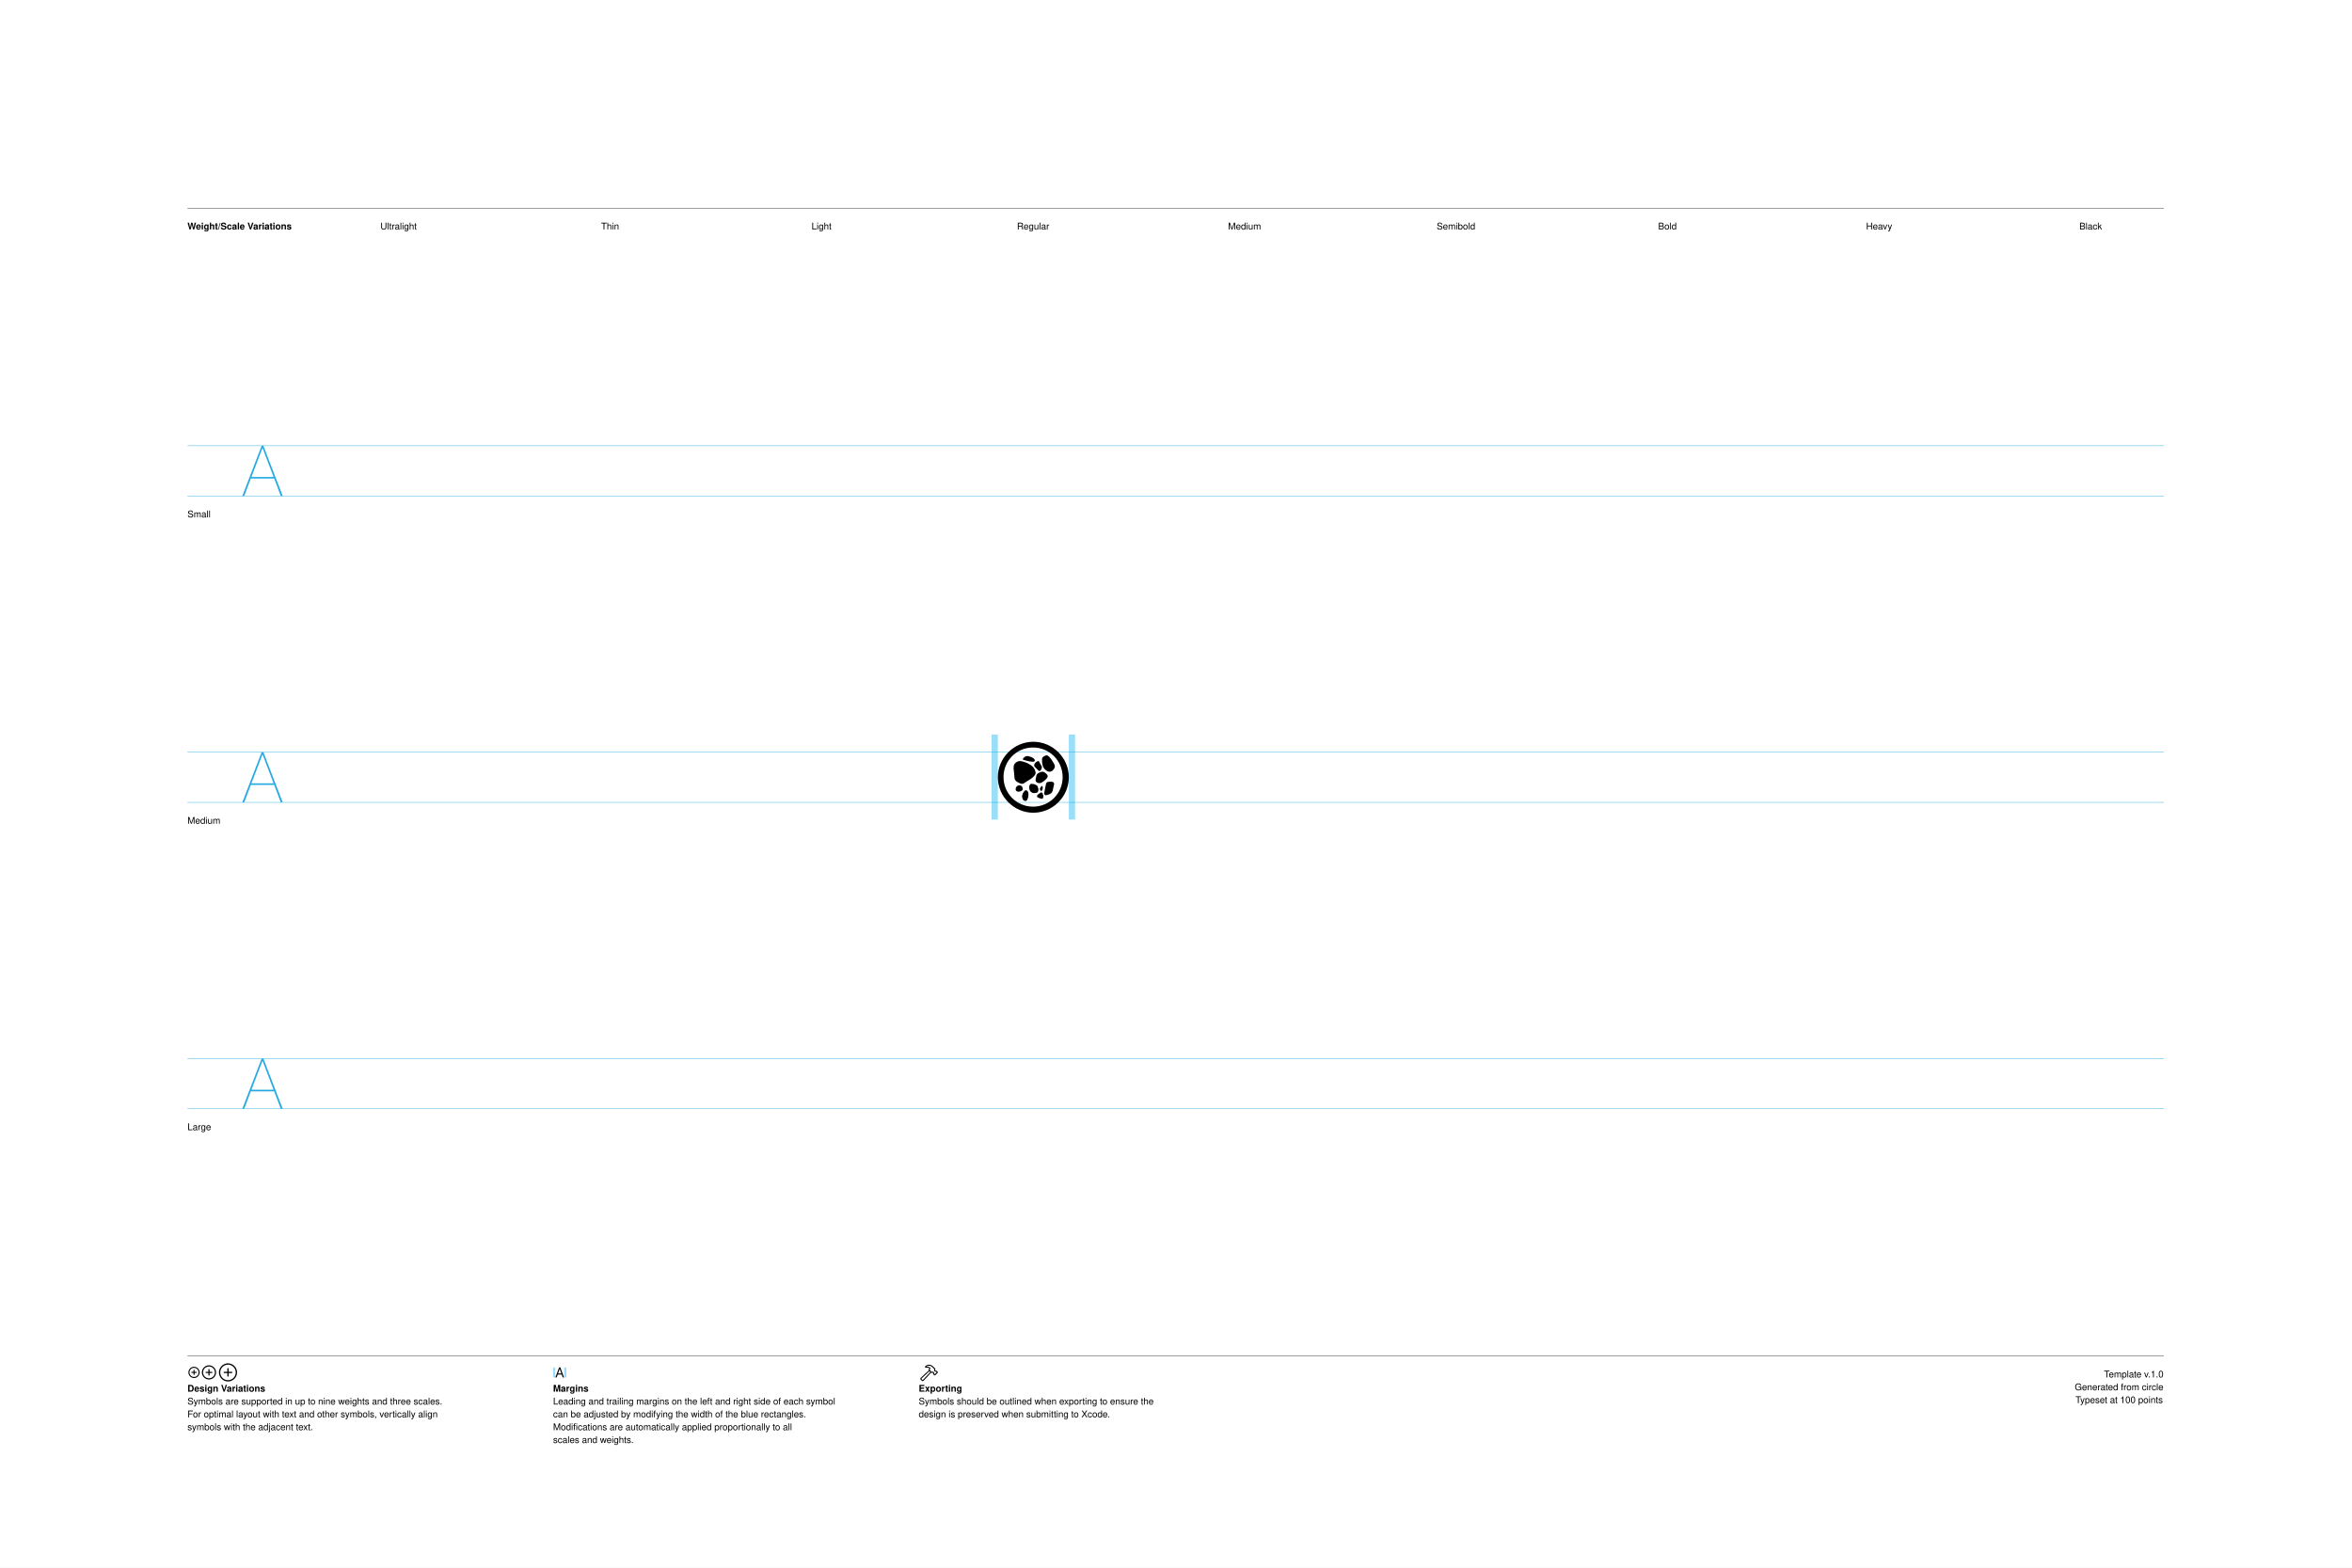
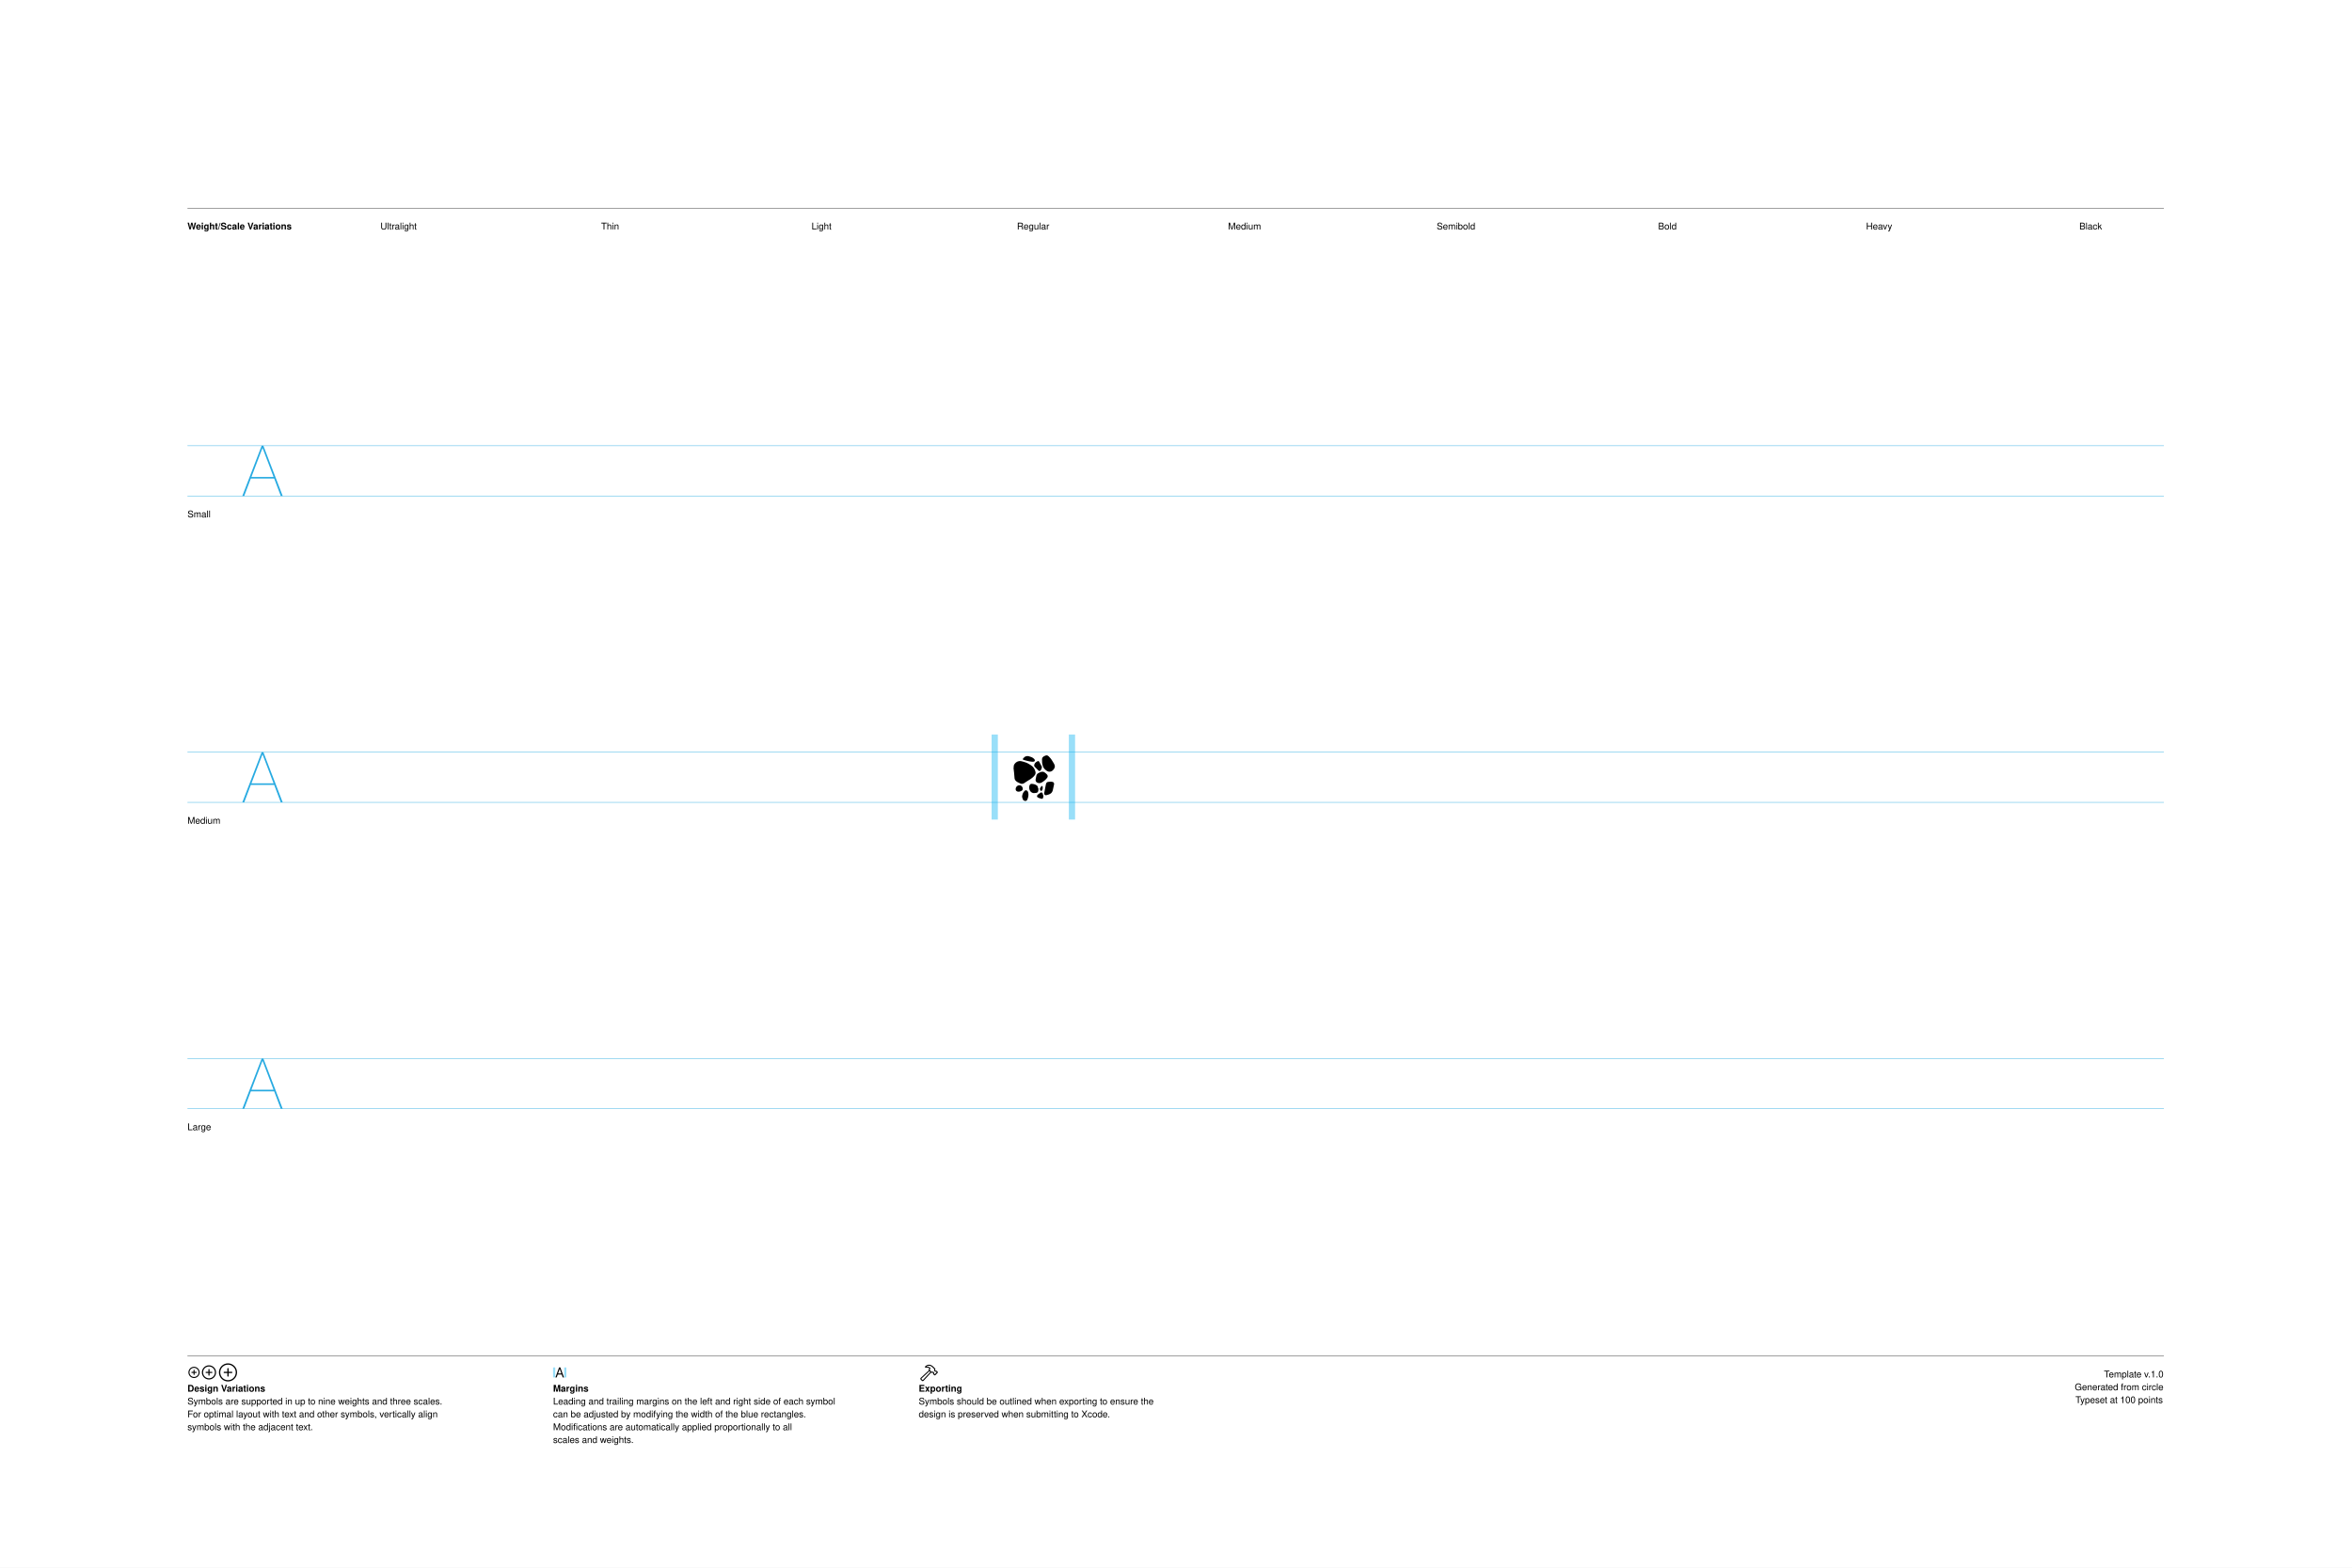
<svg xmlns="http://www.w3.org/2000/svg" width="3300px" height="2200px" viewBox="0 0 3300 2200" version="1.1">
  <g id="Page-1" stroke="none" stroke-width="1" fill="none" fill-rule="evenodd">
    <g id="filterlebensraum-6">
      <g id="Notes">
        <rect id="artboard" fill="#FFFFFF" fill-rule="nonzero" x="0" y="0" width="3300" height="2200" />
        <line x1="263" y1="292" x2="3036" y2="292" id="Path" stroke="#000000" stroke-width="0.5" />
        <text id="Weight/Scale-Variations" fill="#000000" font-family="Helvetica-Bold, Helvetica" font-size="13" font-weight="bold">
          <tspan x="263" y="322">Weight/Scale Variations</tspan>
        </text>
        <text id="Ultralight" fill="#000000" font-family="Helvetica" font-size="13" font-weight="normal">
          <tspan x="533.711" y="322">Ultralight</tspan>
        </text>
        <text id="Thin" fill="#000000" font-family="Helvetica" font-size="13" font-weight="normal">
          <tspan x="843.422" y="322">Thin</tspan>
        </text>
        <text id="Light" fill="#000000" font-family="Helvetica" font-size="13" font-weight="normal">
          <tspan x="1138.63" y="322">Light</tspan>
        </text>
        <text id="Regular" fill="#000000" font-family="Helvetica" font-size="13" font-weight="normal">
          <tspan x="1426.84" y="322">Regular</tspan>
        </text>
        <text id="Medium" fill="#000000" font-family="Helvetica" font-size="13" font-weight="normal">
          <tspan x="1723.06" y="322">Medium</tspan>
        </text>
        <text id="Semibold" fill="#000000" font-family="Helvetica" font-size="13" font-weight="normal">
          <tspan x="2015.77" y="322">Semibold</tspan>
        </text>
        <text id="Bold" fill="#000000" font-family="Helvetica" font-size="13" font-weight="normal">
          <tspan x="2326.48" y="322">Bold</tspan>
        </text>
        <text id="Heavy" fill="#000000" font-family="Helvetica" font-size="13" font-weight="normal">
          <tspan x="2618.19" y="322">Heavy</tspan>
        </text>
        <text id="Black" fill="#000000" font-family="Helvetica" font-size="13" font-weight="normal">
          <tspan x="2917.4" y="322">Black</tspan>
        </text>
        <line x1="263" y1="1903" x2="3036" y2="1903" id="Path" stroke="#000000" stroke-width="0.5" />
        <g id="Group" transform="translate(264, 1918)" fill="#000000" fill-rule="nonzero">
          <path d="M8.248,15.83 C12.555,15.83 16.139,12.256 16.139,7.949 C16.139,3.643 12.545,0.068 8.238,0.068 C3.941,0.068 0.367,3.643 0.367,7.949 C0.367,12.256 3.951,15.83 8.248,15.83 Z M8.248,14.346 C4.703,14.346 1.871,11.504 1.871,7.949 C1.871,4.394 4.693,1.553 8.238,1.553 C11.793,1.553 14.635,4.394 14.645,7.949 C14.654,11.504 11.803,14.346 8.248,14.346 Z M8.229,11.572 C8.697,11.572 8.971,11.26 8.971,10.742 L8.971,8.682 L11.197,8.682 C11.695,8.682 12.037,8.428 12.037,7.959 C12.037,7.48 11.715,7.217 11.197,7.217 L8.971,7.217 L8.971,4.99 C8.971,4.473 8.697,4.15 8.229,4.15 C7.76,4.15 7.506,4.492 7.506,4.99 L7.506,7.217 L5.299,7.217 C4.781,7.217 4.449,7.48 4.449,7.959 C4.449,8.428 4.801,8.682 5.299,8.682 L7.506,8.682 L7.506,10.742 C7.506,11.24 7.76,11.572 8.229,11.572 Z" id="Shape" />
        </g>
        <g id="Group" transform="translate(282.506, 1915)" fill="#000000" fill-rule="nonzero">
          <path d="M10.709,20.91 C16.158,20.91 20.67,16.398 20.67,10.949 C20.67,5.51 16.148,0.988 10.699,0.988 C5.26,0.988 0.748,5.51 0.748,10.949 C0.748,16.398 5.27,20.91 10.709,20.91 Z M10.709,19.25 C6.1,19.25 2.418,15.559 2.418,10.949 C2.418,6.35 6.09,2.648 10.699,2.648 C15.309,2.648 19,6.35 19.01,10.949 C19.02,15.559 15.318,19.25 10.709,19.25 Z M10.69,15.588 C11.207,15.588 11.52,15.227 11.52,14.66 L11.52,11.77 L14.576,11.77 C15.123,11.77 15.504,11.486 15.504,10.969 C15.504,10.441 15.143,10.139 14.576,10.139 L11.52,10.139 L11.52,7.072 C11.52,6.496 11.207,6.144 10.69,6.144 C10.172,6.144 9.879,6.516 9.879,7.072 L9.879,10.139 L6.832,10.139 C6.266,10.139 5.895,10.441 5.895,10.969 C5.895,11.486 6.285,11.77 6.832,11.77 L9.879,11.77 L9.879,14.66 C9.879,15.207 10.172,15.588 10.69,15.588 Z" id="Shape" />
        </g>
        <g id="Group" transform="translate(306.924, 1913)" fill="#000000" fill-rule="nonzero">
          <path d="M12.971,25.674 C19.934,25.674 25.695,19.922 25.695,12.959 C25.695,5.996 19.924,0.244 12.961,0.244 C6.008,0.244 0.256,5.996 0.256,12.959 C0.256,19.922 6.018,25.674 12.971,25.674 Z M12.971,23.857 C6.936,23.857 2.082,18.994 2.082,12.959 C2.082,6.924 6.926,2.061 12.961,2.061 C19.006,2.061 23.859,6.924 23.869,12.959 C23.879,18.994 19.016,23.857 12.971,23.857 Z M12.951,18.936 C13.518,18.936 13.869,18.545 13.869,17.939 L13.869,13.867 L18.107,13.867 C18.693,13.867 19.113,13.535 19.113,12.979 C19.113,12.402 18.723,12.061 18.107,12.061 L13.869,12.061 L13.869,7.812 C13.869,7.197 13.518,6.807 12.951,6.807 C12.385,6.807 12.062,7.217 12.062,7.812 L12.062,12.061 L7.834,12.061 C7.219,12.061 6.809,12.402 6.809,12.979 C6.809,13.535 7.238,13.867 7.834,13.867 L12.062,13.867 L12.062,17.939 C12.062,18.525 12.385,18.936 12.951,18.936 Z" id="Shape" />
        </g>
        <text id="Design-Variations" fill="#000000" font-family="Helvetica-Bold, Helvetica" font-size="13" font-weight="bold">
          <tspan x="263" y="1953">Design Variations</tspan>
        </text>
        <text id="Symbols-are-supported-in-up-to-nine-weights-and-three-scales." fill="#000000" font-family="Helvetica" font-size="13" font-weight="normal">
          <tspan x="263" y="1971">Symbols are supported in up to nine weights and three scales.</tspan>
        </text>
        <text id="For-optimal-layout-with-text-and-other-symbols,-vertically-align" fill="#000000" font-family="Helvetica" font-size="13" font-weight="normal">
          <tspan x="263" y="1989">For optimal layout with text and other symbols, vertically align</tspan>
        </text>
        <text id="symbols-with-the-adjacent-text." fill="#000000" font-family="Helvetica" font-size="13" font-weight="normal">
          <tspan x="263" y="2007">symbols with the adjacent text.</tspan>
        </text>
        <rect id="Rectangle" fill="#00AEEF" fill-rule="nonzero" opacity="0.4" x="776" y="1919" width="3" height="14" />
        <g id="Group" transform="translate(779, 1918)" fill="#000000" fill-rule="nonzero">
          <path d="M10.527,15 L12.373,15 L7.178,0.908 L5.439,0.908 L0.244,15 L2.09,15 L3.506,10.967 L9.111,10.967 L10.527,15 Z M6.279,3.047 L6.338,3.047 L8.594,9.473 L4.023,9.473 L6.279,3.047 Z" id="Shape" />
        </g>
        <rect id="Rectangle" fill="#00AEEF" fill-rule="nonzero" opacity="0.4" x="791.617" y="1919" width="3" height="14" />
        <text id="Margins" fill="#000000" font-family="Helvetica-Bold, Helvetica" font-size="13" font-weight="bold">
          <tspan x="776" y="1953">Margins</tspan>
        </text>
        <text id="Leading-and-trailing-margins-on-the-left-and-right-side-of-each-symbol" fill="#000000" font-family="Helvetica" font-size="13" font-weight="normal">
          <tspan x="776" y="1971">Leading and trailing margins on the left and right side of each symbol</tspan>
        </text>
        <text id="can-be-adjusted-by-modifying-the-width-of-the-blue-rectangles." fill="#000000" font-family="Helvetica" font-size="13" font-weight="normal">
          <tspan x="776" y="1989">can be adjusted by modifying the width of the blue rectangles.</tspan>
        </text>
        <text id="Modifications-are-automatically-applied-proportionally-to-all" fill="#000000" font-family="Helvetica" font-size="13" font-weight="normal">
          <tspan x="776" y="2007">Modifications are automatically applied proportionally to all</tspan>
        </text>
        <text id="scales-and-weights." fill="#000000" font-family="Helvetica" font-size="13" font-weight="normal">
          <tspan x="776" y="2025">scales and weights.</tspan>
        </text>
        <g id="Group" transform="translate(1291, 1915)" fill="#000000" fill-rule="nonzero">
          <path d="M0.832,21.115 L2.375,22.658 C3.225,23.488 4.191,23.42 5.061,22.463 L15.275,11.34 C15.705,11.633 16.096,11.623 16.564,11.525 L17.609,11.311 L18.303,12.004 L18.254,12.521 C18.186,13.049 18.352,13.469 18.85,13.967 L19.66,14.777 C20.168,15.285 20.822,15.314 21.301,14.836 L24.553,11.584 C25.031,11.105 25.012,10.451 24.504,9.943 L23.684,9.123 C23.186,8.625 22.775,8.449 22.238,8.527 L21.711,8.586 L21.057,7.922 L21.34,6.779 C21.486,6.213 21.34,5.744 20.715,5.139 L18.303,2.746 C14.758,-0.779 10.227,-0.672 7.111,2.463 C6.691,2.893 6.643,3.478 6.916,3.908 C7.15,4.279 7.629,4.504 8.273,4.338 C9.787,3.957 11.301,4.074 12.785,5.08 L12.16,6.662 C11.926,7.248 11.945,7.727 12.18,8.166 L1.018,18.439 C0.08,19.309 -0.027,20.256 0.832,21.115 Z M8.674,2.853 C11.34,0.861 14.65,1.174 17.053,3.586 L19.68,6.193 C19.914,6.428 19.943,6.613 19.885,6.906 L19.504,8.469 L21.076,10.041 L22.043,9.953 C22.326,9.924 22.414,9.943 22.639,10.168 L23.264,10.793 L20.51,13.537 L19.885,12.922 C19.66,12.697 19.641,12.6 19.67,12.316 L19.758,11.359 L18.195,9.797 L16.574,10.109 C16.291,10.168 16.145,10.168 15.91,9.924 L13.732,7.746 C13.508,7.512 13.479,7.375 13.605,7.053 L14.553,4.777 C12.951,3.244 10.842,2.394 8.801,3.049 C8.713,3.078 8.645,3.059 8.615,3.019 C8.586,2.971 8.586,2.922 8.674,2.853 Z M2.102,20.412 C1.613,19.914 1.789,19.611 2.121,19.309 L13.078,9.191 L14.309,10.422 L4.152,21.35 C3.85,21.682 3.469,21.779 3.068,21.379 L2.102,20.412 Z" id="Shape" />
        </g>
        <text id="Exporting" fill="#000000" font-family="Helvetica-Bold, Helvetica" font-size="13" font-weight="bold">
          <tspan x="1289" y="1953">Exporting</tspan>
        </text>
        <text id="Symbols-should-be-outlined-when-exporting-to-ensure-the" fill="#000000" font-family="Helvetica" font-size="13" font-weight="normal">
          <tspan x="1289" y="1971">Symbols should be outlined when exporting to ensure the</tspan>
        </text>
        <text id="design-is-preserved-when-submitting-to-Xcode." fill="#000000" font-family="Helvetica" font-size="13" font-weight="normal">
          <tspan x="1289" y="1989">design is preserved when submitting to Xcode.</tspan>
        </text>
        <text id="Template-v.1.0" fill="#000000" font-family="Helvetica" font-size="13" font-weight="normal">
          <tspan x="2952" y="1933">Template v.1.0</tspan>
        </text>
        <text id="Generated-from-circle" fill="#000000" font-family="Helvetica" font-size="13" font-weight="normal">
          <tspan x="2911" y="1951">Generated from circle</tspan>
        </text>
        <text id="Typeset-at-100-points" fill="#000000" font-family="Helvetica" font-size="13" font-weight="normal">
          <tspan x="2912" y="1969">Typeset at 100 points</tspan>
        </text>
        <text id="Small" fill="#000000" font-family="Helvetica" font-size="13" font-weight="normal">
          <tspan x="263" y="726">Small</tspan>
        </text>
        <text id="Medium" fill="#000000" font-family="Helvetica" font-size="13" font-weight="normal">
          <tspan x="263" y="1156">Medium</tspan>
        </text>
        <text id="Large" fill="#000000" font-family="Helvetica" font-size="13" font-weight="normal">
          <tspan x="263" y="1586">Large</tspan>
        </text>
      </g>
      <g id="Guides" transform="translate(263, 625)">
        <g id="H-reference" transform="translate(76, 0)" fill="#27AAE1" fill-rule="nonzero">
          <path d="M54.932,71 L57.666,71 L30.566,0.541 L28.076,0.541 L0.977,71 L3.662,71 L12.94,46.537 L45.703,46.537 L54.932,71 Z M29.199,3.91 L29.443,3.91 L44.824,44.291 L13.818,44.291 L29.199,3.91 Z" id="Shape" />
        </g>
        <line x1="0" y1="71" x2="2773" y2="71" id="Baseline-S" stroke="#27AAE1" stroke-width="0.577" />
        <line x1="0" y1="0.541" x2="2773" y2="0.541" id="Capline-S" stroke="#27AAE1" stroke-width="0.577" />
        <g id="H-reference" transform="translate(76, 430)" fill="#27AAE1" fill-rule="nonzero">
          <path d="M54.932,71 L57.666,71 L30.566,0.541 L28.076,0.541 L0.977,71 L3.662,71 L12.94,46.537 L45.703,46.537 L54.932,71 Z M29.199,3.91 L29.443,3.91 L44.824,44.291 L13.818,44.291 L29.199,3.91 Z" id="Shape" />
        </g>
        <line x1="0" y1="501" x2="2773" y2="501" id="Baseline-M" stroke="#27AAE1" stroke-width="0.577" />
        <line x1="0" y1="430.54" x2="2773" y2="430.54" id="Capline-M" stroke="#27AAE1" stroke-width="0.577" />
        <g id="H-reference" transform="translate(76, 860)" fill="#27AAE1" fill-rule="nonzero">
          <path d="M54.932,71 L57.666,71 L30.566,0.541 L28.076,0.541 L0.977,71 L3.662,71 L12.94,46.537 L45.703,46.537 L54.932,71 Z M29.199,3.91 L29.443,3.91 L44.824,44.291 L13.818,44.291 L29.199,3.91 Z" id="Shape" />
        </g>
        <line x1="0" y1="931" x2="2773" y2="931" id="Baseline-L" stroke="#27AAE1" stroke-width="0.577" />
        <line x1="0" y1="860.54" x2="2773" y2="860.54" id="Capline-L" stroke="#27AAE1" stroke-width="0.577" />
        <rect id="left-margin" fill="#00AEEF" fill-rule="nonzero" opacity="0.4" x="1128.3" y="405.79" width="8.74" height="119.336" />
        <rect id="right-margin" fill="#00AEEF" fill-rule="nonzero" opacity="0.4" x="1236.65" y="405.79" width="8.74" height="119.336" />
      </g>
      <g id="Symbols" transform="translate(1399, 1040)" fill="#000000" fill-rule="nonzero">
        <g id="Regular-M" transform="translate(0.3, 0)">
-           <path d="M50.545,100.551 C77.791,100.551 100.35,77.992 100.35,50.746 C100.35,23.549 77.742,0.941 50.496,0.941 C23.299,0.941 0.74,23.549 0.74,50.746 C0.74,77.992 23.348,100.551 50.545,100.551 Z M50.155,92.008 C27.108,92.008 8.7,73.551 8.7,50.504 C8.7,27.506 27.059,9 50.106,9 C73.153,9 91.61,27.506 91.659,50.504 C91.708,73.551 73.202,92.008 50.155,92.008 Z" id="Shape" />
          <g id="Page-1" transform="translate(22.7, 20)">
            <path d="M0.331,17.234 C0,15.239 0.496,13.411 1.653,11.914 C3.306,9.753 5.456,8.423 7.935,8.091 C9.919,7.758 11.572,8.423 13.226,8.756 C16.367,9.587 19.177,10.584 21.822,12.247 C23.475,13.244 25.294,14.242 26.617,15.572 C28.931,17.733 30.254,20.559 30.915,23.552 C31.246,25.38 30.584,27.043 29.427,28.373 C27.939,30.368 25.955,31.864 24.137,33.194 C21.822,34.69 19.342,36.02 17.193,37.516 C16.367,38.015 15.705,38.514 15.044,39.013 C13.06,40.176 11.076,40.343 9.258,39.345 C6.943,38.348 4.629,37.35 2.976,35.521 C2.149,34.69 1.653,33.526 1.488,32.363 C1.323,29.703 1.157,27.209 0.827,24.549 C0.661,22.055 0.331,19.728 0,17.4 L0.331,17.234 Z" id="Fill-1" />
            <path d="M58,15.433 C58,16.953 57.353,18.303 56.542,19.485 C55.405,21.004 54.11,22.186 52.324,22.693 C50.216,23.368 48.434,22.861 46.812,21.848 C44.541,20.329 42.595,18.472 41.622,16.109 C40.811,14.421 40.486,12.564 40.162,10.707 C40,9.018 40,7.33 40,5.473 C40,3.11 41.622,1.759 43.569,0.915 C44.054,0.747 44.704,0.578 45.191,0.24 C46.973,-0.435 48.27,0.409 49.569,1.591 C52.488,4.46 54.595,7.668 56.542,11.213 C57.189,12.395 57.838,13.577 58,14.927 C57.838,14.927 58,15.096 58,15.433" id="Fill-3" />
            <path d="M51.694,37 C52.674,37 53.817,37 54.959,37.33 C56.592,37.659 57.245,39.472 56.918,40.791 C56.429,43.593 55.776,46.23 55.123,49.031 C54.306,52.493 52.021,54.141 48.919,55.13 C47.94,55.459 46.797,55.624 45.817,55.954 C44.348,56.283 42.716,54.8 43.042,53.152 C43.858,48.867 44.675,44.746 45.491,40.461 C45.817,38.648 46.96,37.165 49.409,37.165 C49.899,37.165 50.552,37.165 51.694,37" id="Fill-5" />
            <path d="M31,34.077 C31.336,32.35 31.673,30.622 32.009,28.894 C32.346,27.166 33.355,25.784 34.869,24.92 C36.888,23.883 38.738,22.846 40.925,23.019 C41.766,23.019 42.607,23.192 43.28,23.71 C44.626,24.574 45.804,25.611 46.813,26.648 C48.159,27.857 48.327,29.931 47.486,31.14 C46.645,32.35 45.635,33.559 44.458,34.596 C42.776,36.151 40.925,37.36 39.075,38.397 C36.551,39.434 34.196,39.088 32.346,37.706 C31.505,37.015 31.168,36.151 31,34.941 L31,34.077 L31,34.077" id="Fill-7" />
            <path d="M35,47.514 C34.833,49.311 34.833,50.781 33.662,51.924 C32.992,52.578 32.156,52.741 31.152,52.741 C29.646,52.905 28.308,53.231 26.969,52.741 C24.627,51.924 23.121,50.291 22.452,48.004 C21.783,45.717 21.783,43.267 22.954,41.307 C23.456,40.49 24.125,40 25.129,40 C27.806,40 30.315,40.653 32.49,42.124 C33.829,42.94 34.163,44.084 34.331,45.39 C34.833,46.044 35,47.024 35,47.514" id="Fill-9" />
            <path d="M12,58.168 C12.318,55.016 13.114,52.693 14.864,50.702 C15.5,50.039 16.137,49.209 17.091,49.043 C17.887,48.877 18.523,49.209 19.159,49.707 C20.114,50.37 20.432,51.532 20.75,52.693 C21.387,56.011 20.75,58.832 19.478,61.984 C18.841,63.477 17.568,64.141 16.455,63.975 C15.023,63.809 13.75,63.146 13.114,61.818 C12.477,60.159 12.318,58.998 12,58.168" id="Fill-11" />
            <path d="M39.671,17.264 C39.505,19.052 38.684,20.515 37.371,21.652 C36.878,22.14 35.892,22.14 35.234,21.49 C33.262,19.702 31.455,17.914 29.812,16.126 C28.497,14.664 28.99,13.038 29.812,11.576 C30.633,9.95 32.276,8.975 33.92,8.163 C34.741,7.837 35.397,8 35.892,8.65 C37.206,11.251 38.521,13.689 40,16.289 C39.671,16.777 39.671,16.939 39.671,17.264" id="Fill-13" />
            <path d="M26.499,9 C23.834,8.832 21.669,8.326 19.504,7.821 C17.671,7.316 16.006,6.979 14.34,6.474 C14.174,6.474 13.841,6.305 13.674,6.137 C12.841,5.632 12.841,5.295 13.341,4.621 C14.507,3.105 15.839,1.758 17.838,1.253 C19.004,0.916 20.17,0.916 21.336,1.253 C23.834,1.926 26.166,2.6 28.165,4.284 C28.831,4.789 29.497,5.463 29.83,6.305 C30.33,7.316 29.664,8.495 28.664,8.832 C27.665,8.832 26.999,8.832 26.499,9" id="Fill-15" />
            <path d="M3,47.349 C3,45.374 4.356,42.904 6.729,42.246 C10.458,41.094 13,44.221 13,46.855 C13,48.172 12.492,49.16 11.305,49.819 C9.441,50.806 7.407,51.3 5.542,50.806 C3.508,50.148 3,48.666 3,47.349" id="Fill-17" />
            <path d="M42,57.447 C41.843,58.324 41.685,59.202 41.371,59.903 C41.056,60.781 40.269,61.132 39.325,60.956 C38.067,60.605 36.965,60.254 35.864,59.903 C35.077,59.728 34.448,59.202 33.818,58.851 C32.874,58.324 32.717,56.745 33.504,55.868 C34.448,54.64 35.549,53.938 36.808,53.236 C37.28,53.061 37.595,52.535 37.909,52.359 C39.011,51.482 40.427,52.359 40.899,53.412 C41.371,54.64 41.685,56.044 42,57.447" id="Fill-19" />
            <path d="M37,47.415 C37,46.276 37.742,45.462 38.189,44.648 C38.485,44.16 38.781,43.835 39.227,43.346 C39.821,42.695 40.711,43.021 40.861,43.835 C41.158,45.625 41.008,47.578 40.119,49.043 C39.377,50.345 38.336,50.345 37.594,48.88 C37.297,48.555 37.15,47.904 37,47.415" id="Fill-24" />
          </g>
        </g>
      </g>
    </g>
  </g>
</svg>
